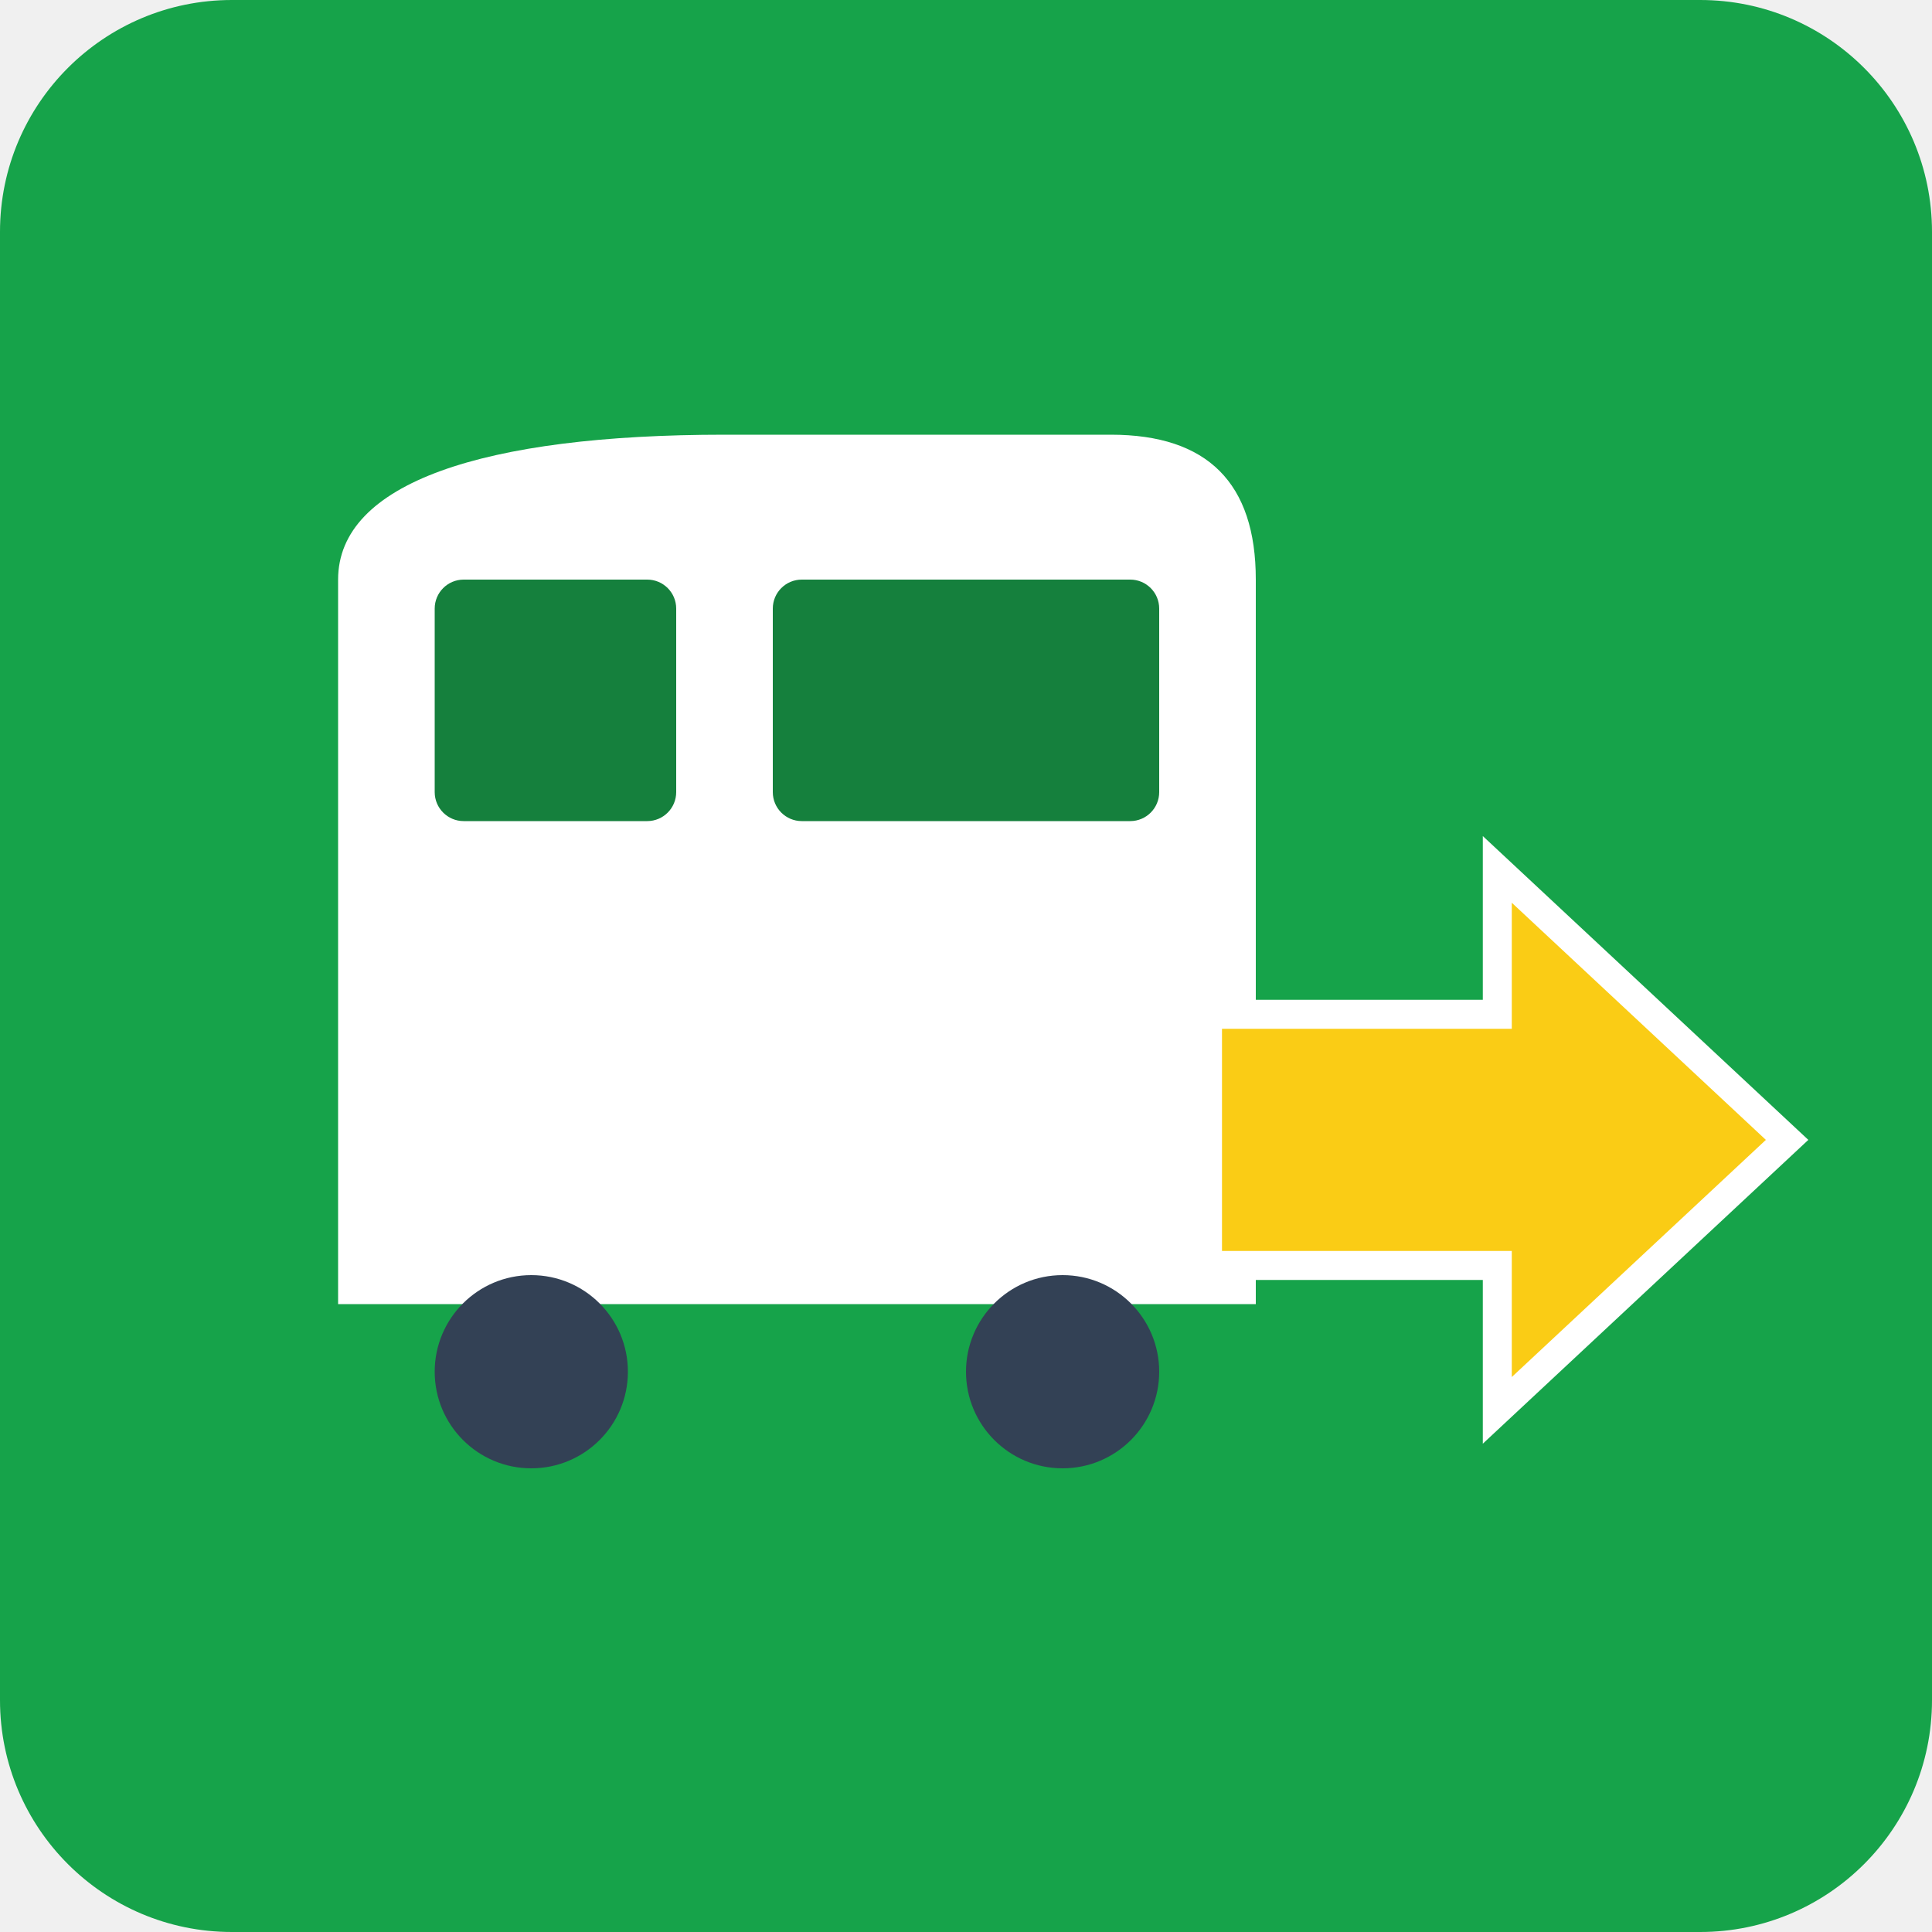
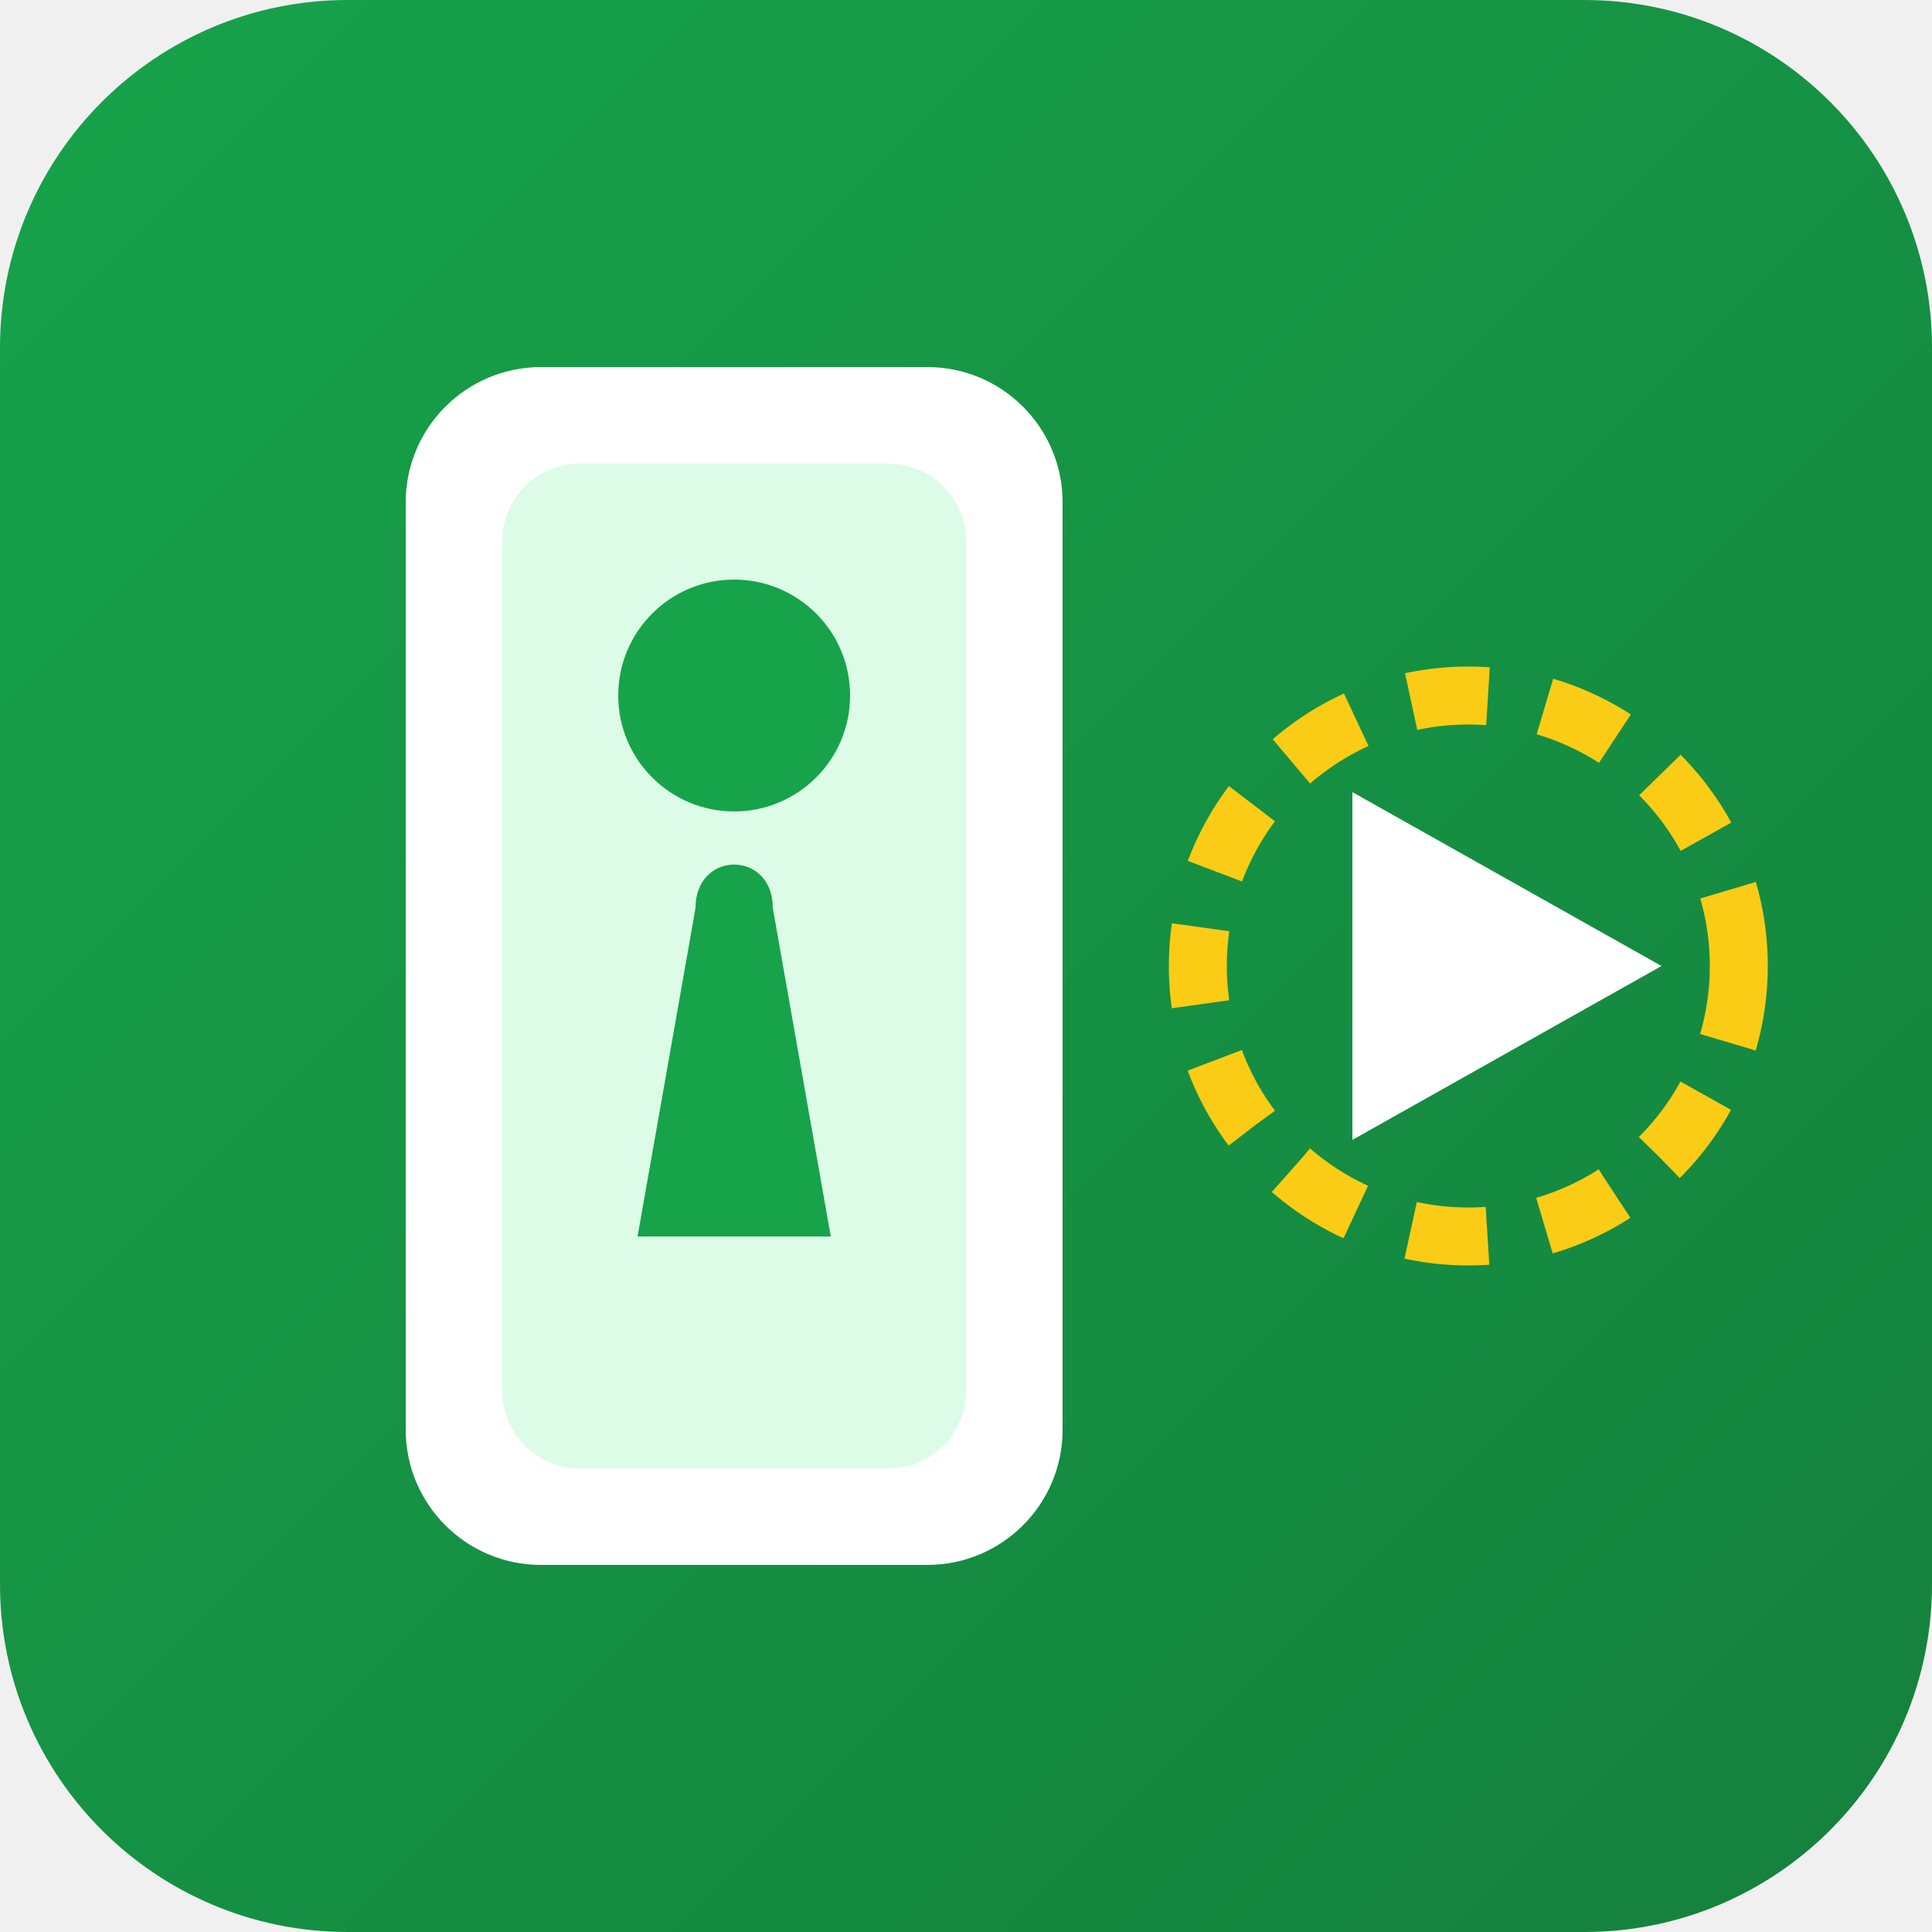
<svg xmlns="http://www.w3.org/2000/svg" viewBox="0 0 200 200" width="100%" height="100%">
-   <rect width="200" height="200" rx="24" fill="#16a34a" />
-   <path d="M35 60 C35 50, 50 45, 75 45 L115 45 C125 45, 130 50, 130 60 L130 135 L35 135 Z" fill="#ffffff" />
-   <rect x="45" y="60" width="25" height="25" rx="3" fill="#15803d" />
-   <rect x="80" y="60" width="40" height="25" rx="3" fill="#15803d" />
-   <circle cx="55" cy="142" r="10" fill="#334155" />
-   <circle cx="110" cy="142" r="10" fill="#334155" />
-   <path d="M125 105 L155 105 L155 90 L185 118 L155 146 L155 131 L125 131 Z" fill="#facc15" stroke="#ffffff" stroke-width="3" />
+   <defs>
+     <linearGradient id="depGrad" x1="0%" y1="0%" x2="100%" y2="100%">
+       <stop offset="0%" stop-color="#16a34a" />
+       <stop offset="100%" stop-color="#15803d" />
+     </linearGradient>
+   </defs>
+   <rect width="200" height="200" rx="36" fill="url(#depGrad)" />
+   <rect x="42" y="38" width="68" height="124" rx="14" fill="#ffffff" />
+   <rect x="52" y="48" width="48" height="104" rx="8" fill="#dcfce7" />
+   <path d="M102 100 L140 100 L140 82 L172 100 L140 118 L140 100 Z" fill="#ffffff" />
+   <circle cx="152" cy="100" r="28" fill="none" stroke="#facc15" stroke-width="6" stroke-dasharray="8 6" />
+   <circle cx="76" cy="72" r="12" fill="#16a34a" />
+   <path d="M66 128 L72 94 C72 88, 80 88, 80 94 L86 128 Z" fill="#16a34a" />
</svg>
